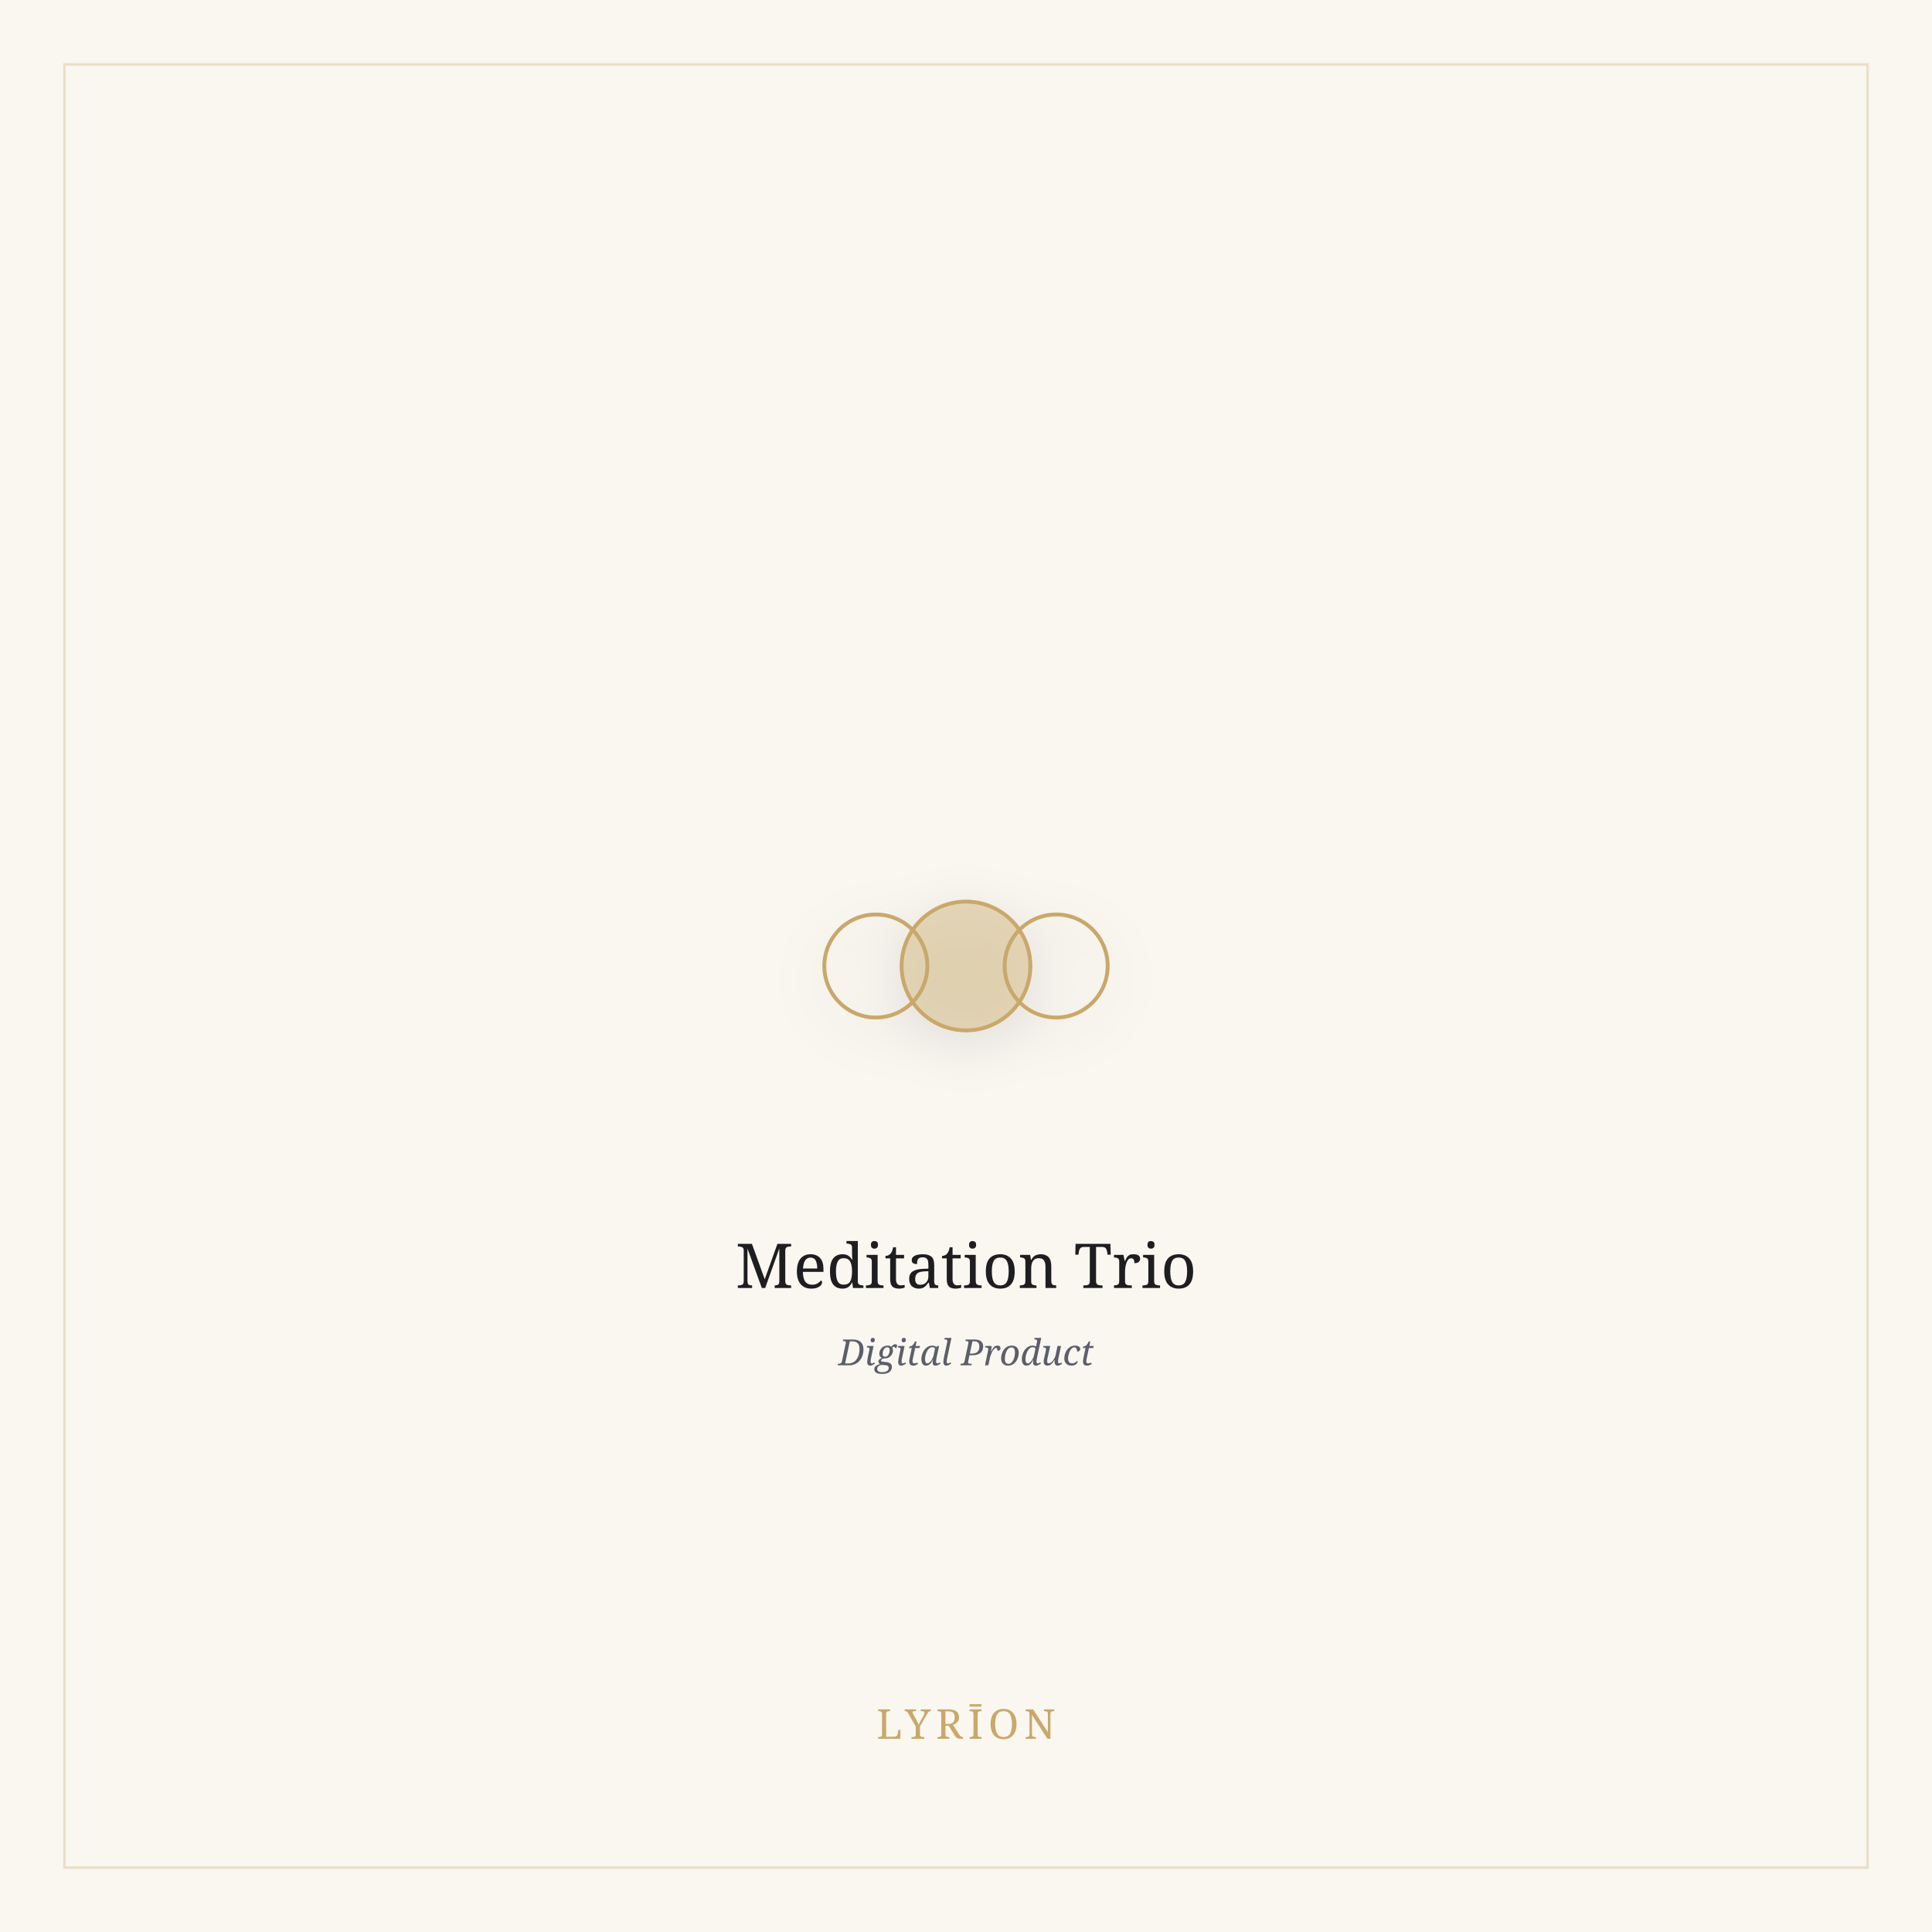
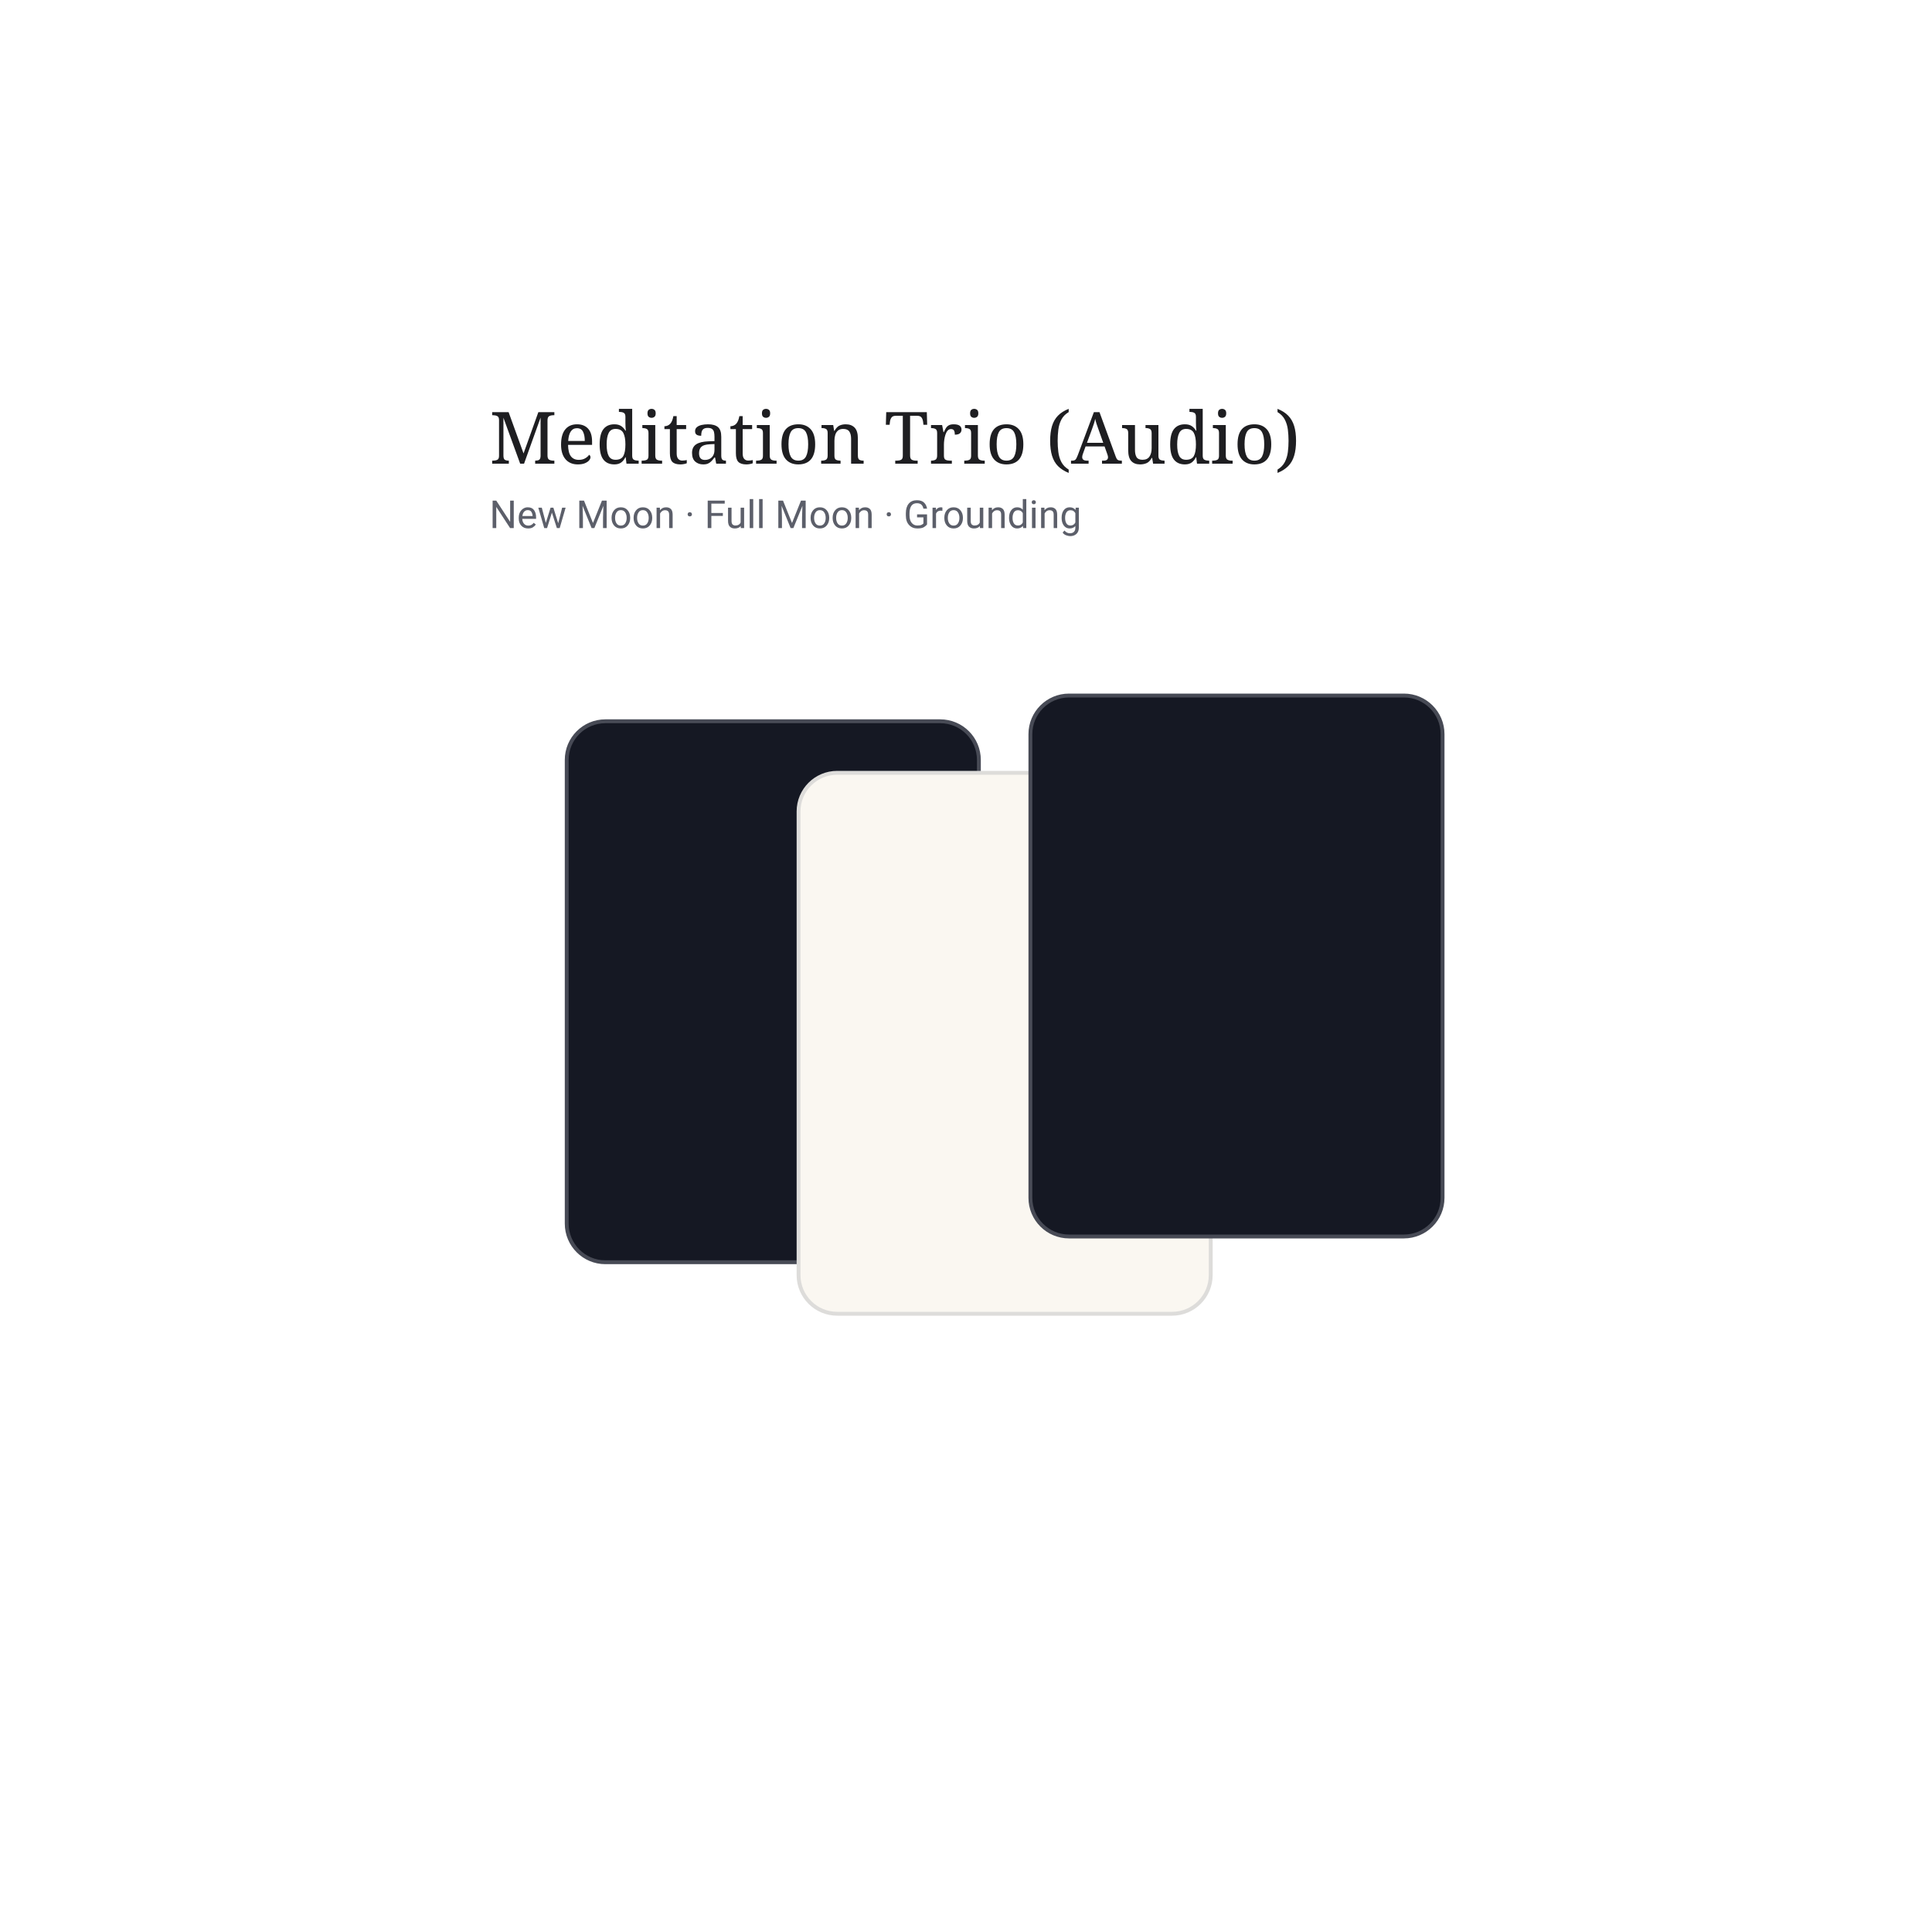
- <svg xmlns="http://www.w3.org/2000/svg" width="1500" height="1500" viewBox="0 0 1500 1500">
+ <svg xmlns="http://www.w3.org/2000/svg" width="1500" height="1500" viewBox="0 0 1500 1500" style="background:#FAF7F1">
  <defs>
-     <filter id="shadow" x="-50%" y="-50%" width="200%" height="200%">
-       <feGaussianBlur in="SourceAlpha" stdDeviation="20" />
-       <feOffset dx="0" dy="10" result="offsetblur" />
-       <feComponentTransfer>
-         <feFuncA type="linear" slope="0.2" />
-       </feComponentTransfer>
-       <feMerge>
-         <feMergeNode />
-         <feMergeNode in="SourceGraphic" />
-       </feMerge>
-     </filter>
+     <style>
+  .title{font-family: Georgia, serif; fill:#1E1E21; font-size:56px}
+  .sub{font-family: -apple-system, Segoe UI, Roboto, sans-serif; fill:#5C5F6A; font-size:30px}
+  </style>
  </defs>
-   <rect width="1500" height="1500" fill="#FAF7F1" />
-   <rect x="50" y="50" width="1400" height="1400" fill="none" stroke="#C9A86A" stroke-width="2" opacity="0.3" />
-   <g filter="url(#shadow)">
-     <circle cx="680" cy="750" r="40" fill="none" stroke="#C9A86A" stroke-width="3" />
-     <circle cx="750" cy="750" r="50" fill="#C9A86A" opacity="0.4" />
-     <circle cx="750" cy="750" r="50" fill="none" stroke="#C9A86A" stroke-width="3" />
-     <circle cx="820" cy="750" r="40" fill="none" stroke="#C9A86A" stroke-width="3" />
-   </g>
-   <text x="750" y="1000" font-family="Georgia, serif" font-size="48" fill="#1E1E21" text-anchor="middle" font-weight="300">
-     Meditation Trio
-   </text>
-   <text x="750" y="1060" font-family="Georgia, serif" font-size="28" fill="#5C5F6A" text-anchor="middle" font-style="italic">
-     Digital Product
-   </text>
-   <text x="750" y="1350" font-family="Georgia, serif" font-size="32" fill="#C9A86A" text-anchor="middle" letter-spacing="4">
-     LYRĪON
-   </text>
+   <rect x="440" y="560" width="320" height="420" rx="30" fill="#151823" stroke="#474A55" stroke-width="3" />
+   <rect x="620" y="600" width="320" height="420" rx="30" fill="#FAF7F1" stroke="#DDDCDA" stroke-width="3" />
+   <rect x="800" y="540" width="320" height="420" rx="30" fill="#151823" stroke="#474A55" stroke-width="3" />
+   <text x="380" y="360" class="title">Meditation Trio (Audio)</text>
+   <text x="380" y="410" class="sub">New Moon · Full Moon · Grounding</text>
</svg>
